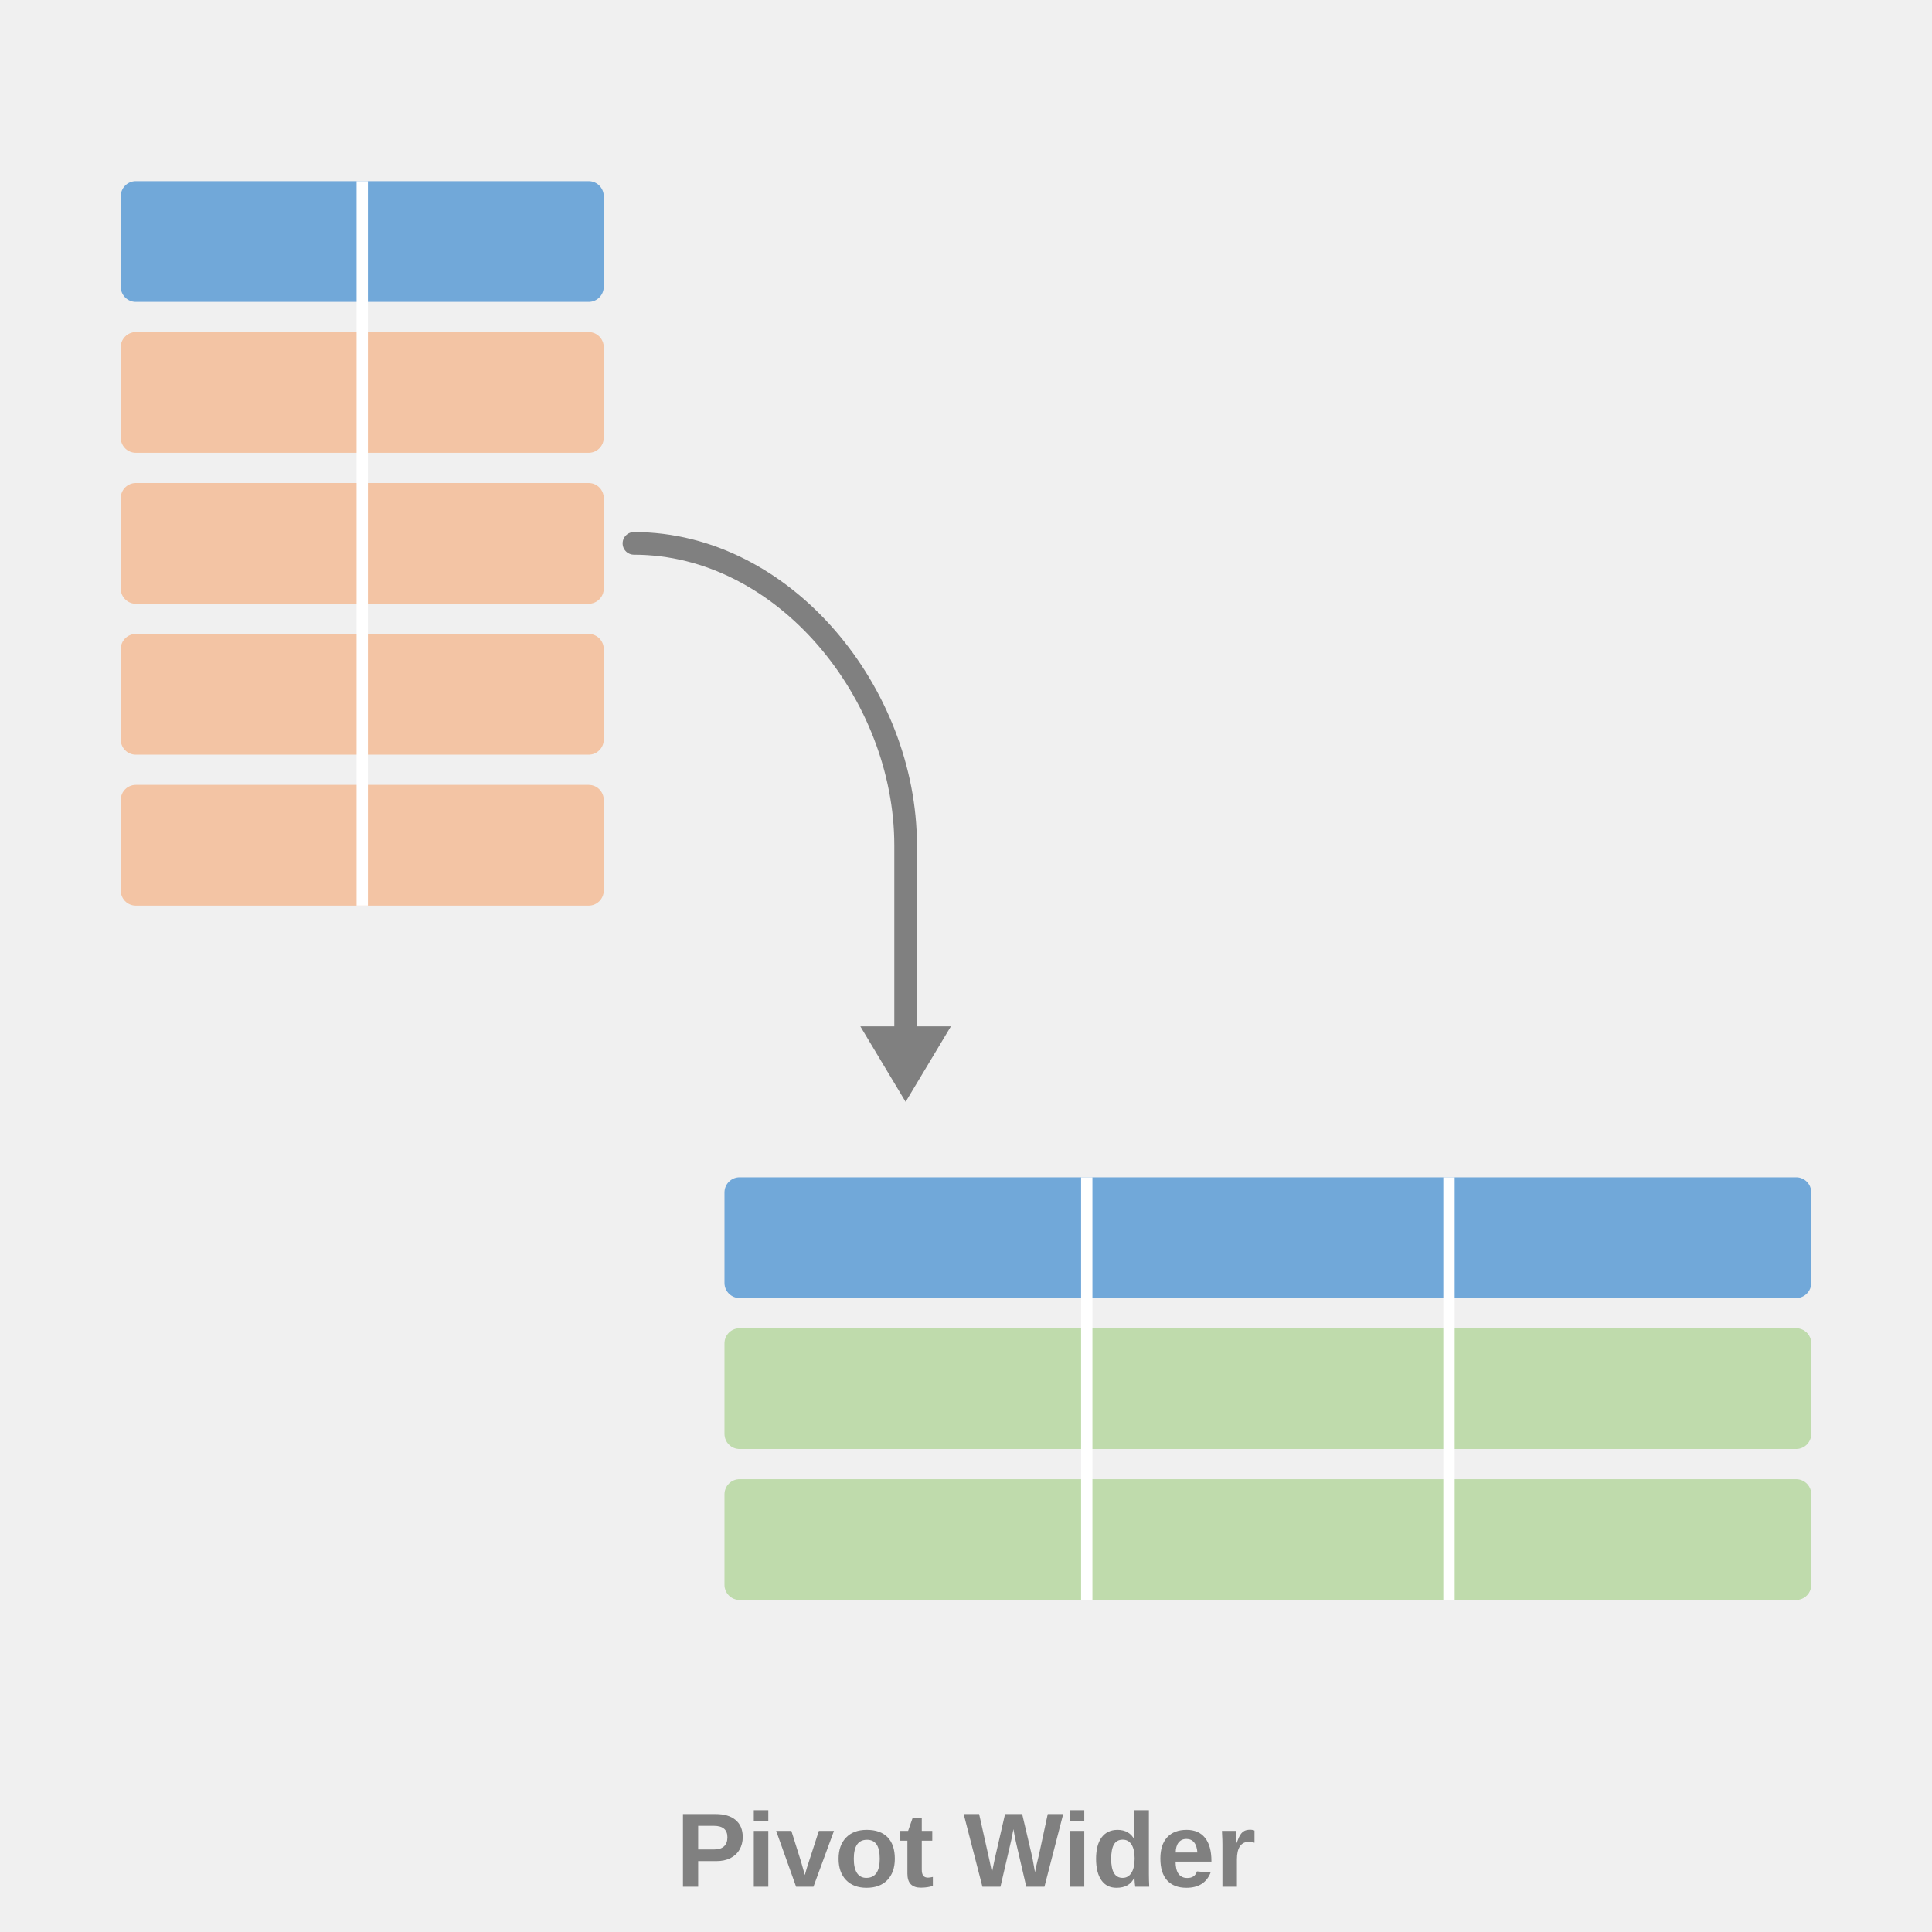
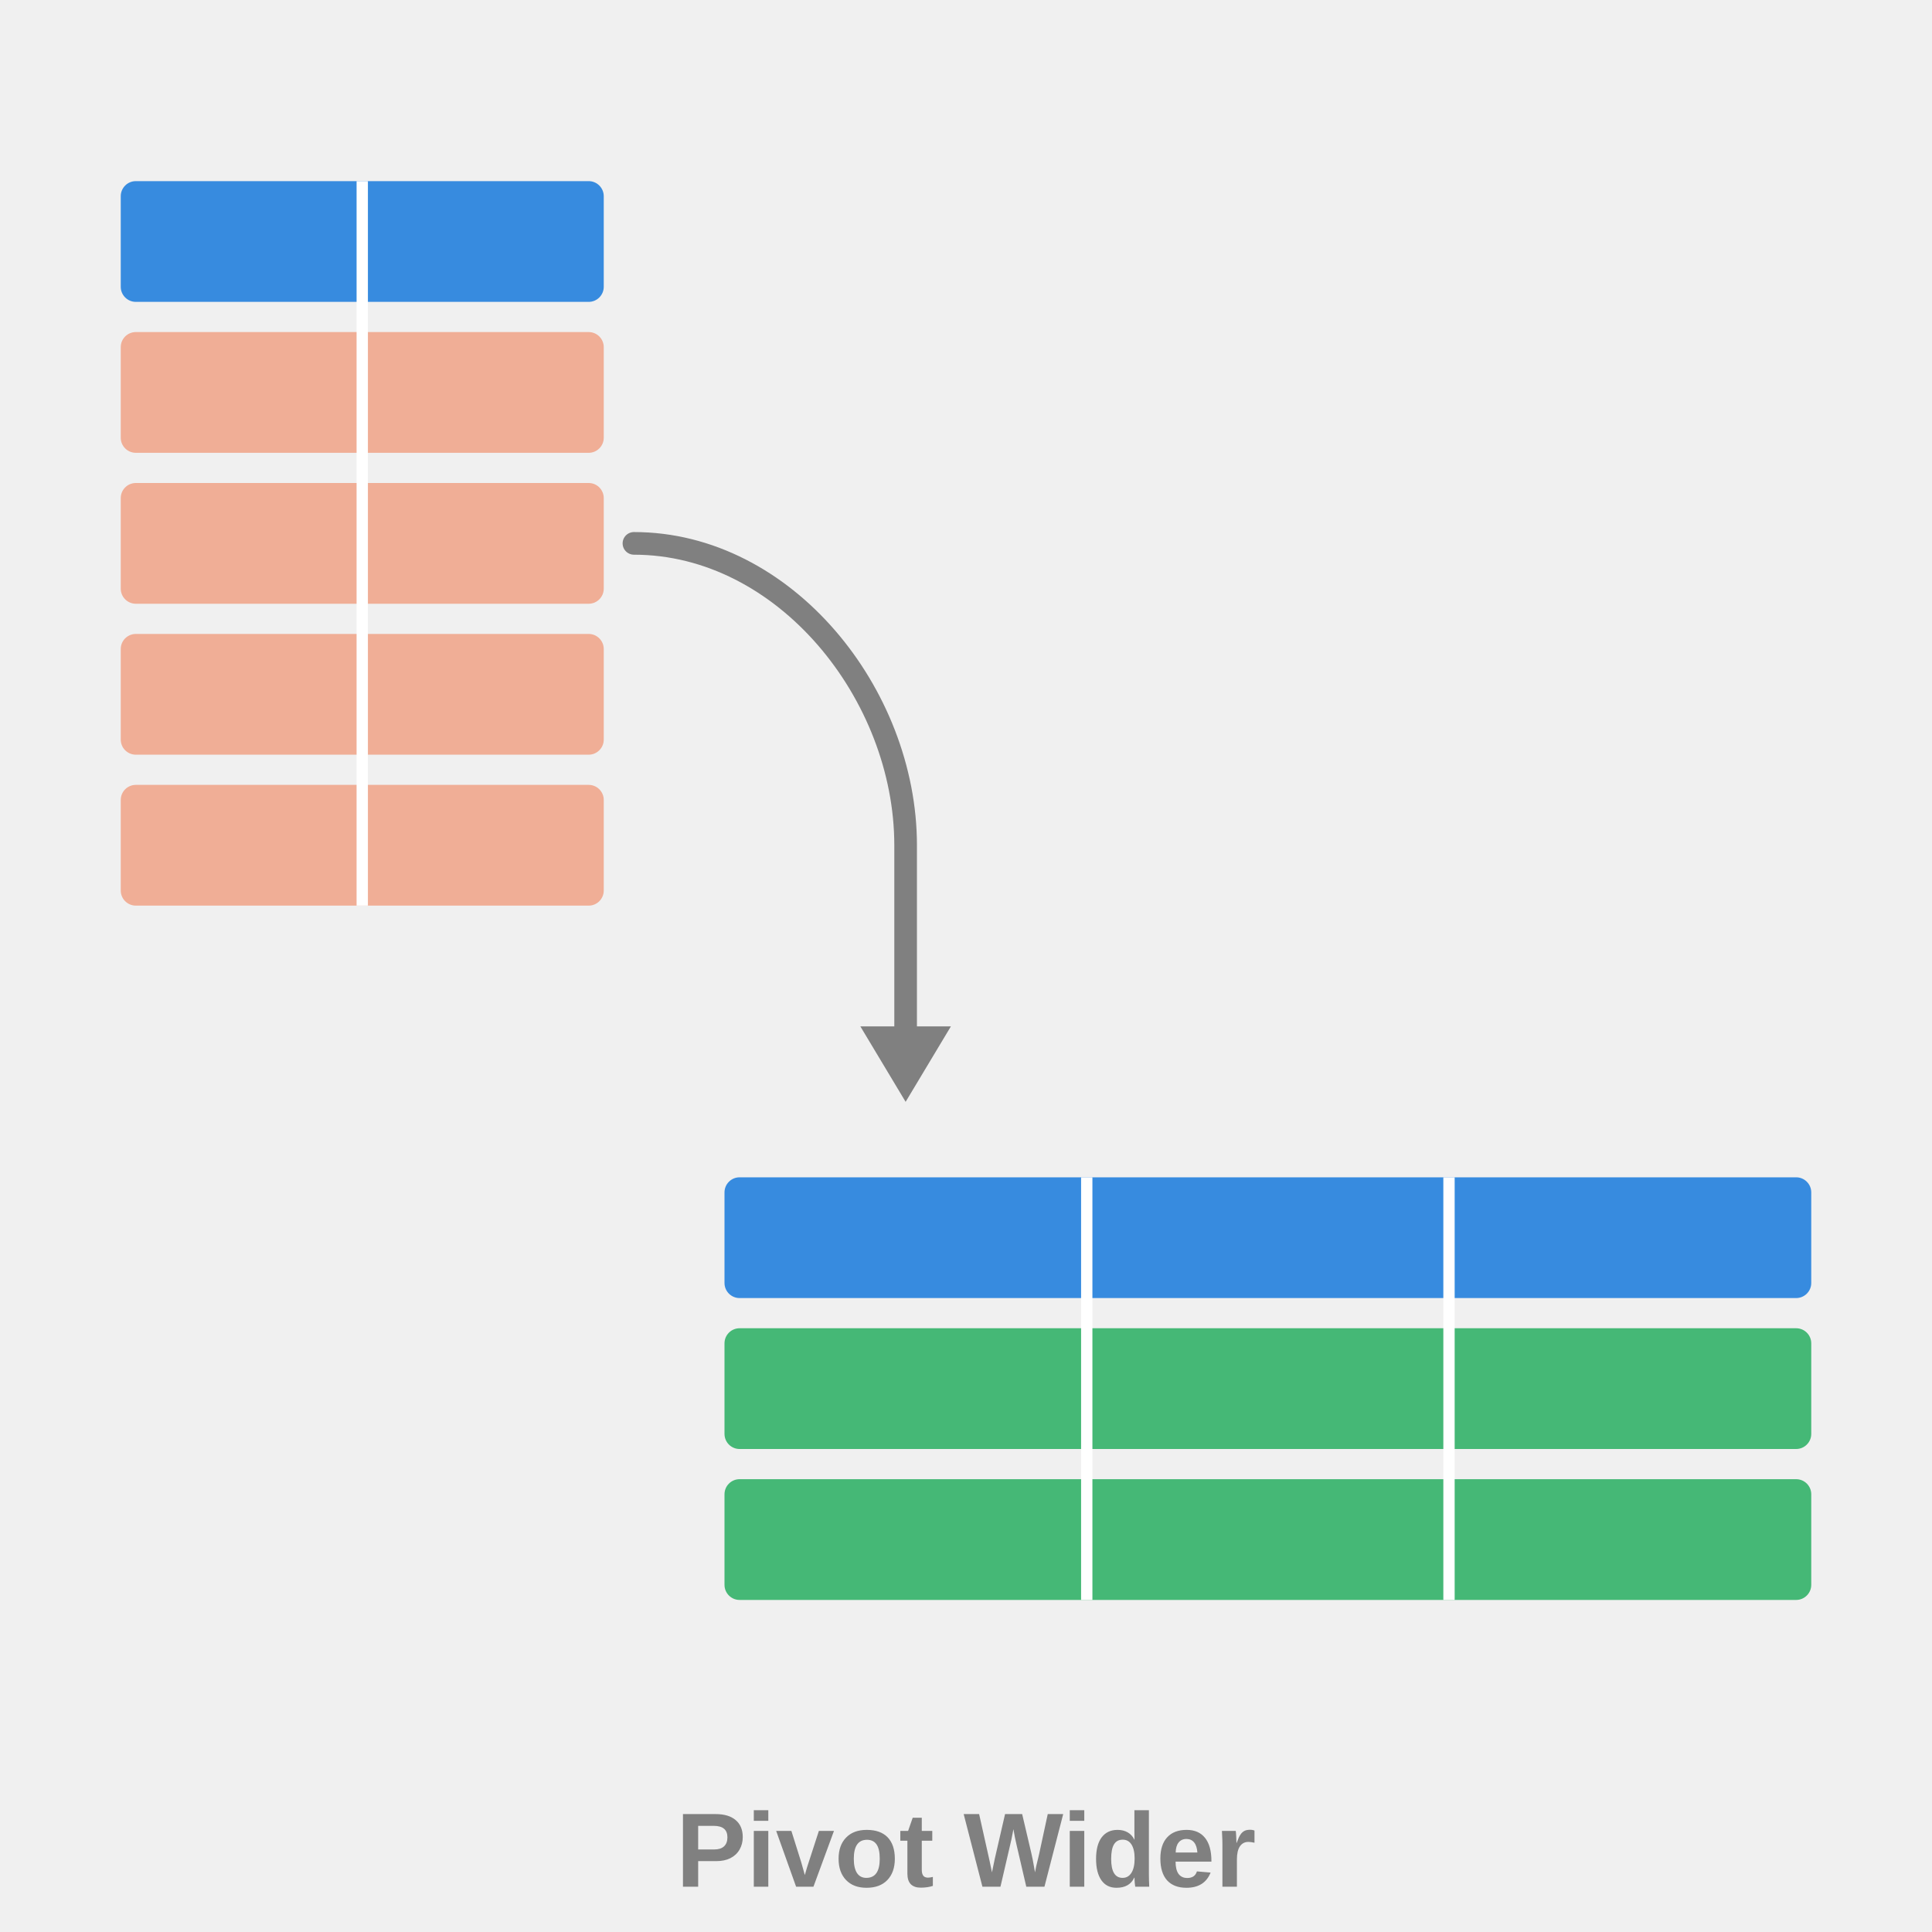
<svg xmlns="http://www.w3.org/2000/svg" viewBox="0 0 256 256" width="256" height="256">
-   <rect x="16" y="24" width="64" height="16" rx="2" fill="#5B9BD5" opacity="0.85" />
-   <rect x="16" y="44" width="64" height="16" rx="2" fill="#F4B183" opacity="0.7" />
-   <rect x="16" y="64" width="64" height="16" rx="2" fill="#F4B183" opacity="0.7" />
-   <rect x="16" y="84" width="64" height="16" rx="2" fill="#F4B183" opacity="0.7" />
-   <rect x="16" y="104" width="64" height="16" rx="2" fill="#F4B183" opacity="0.7" />
+   <rect x="16" y="24" width="64" height="16" rx="2" fill="#2E86DE" opacity="0.95" />
+   <rect x="16" y="44" width="64" height="16" rx="2" fill="#F0A68C" opacity="0.9" />
+   <rect x="16" y="64" width="64" height="16" rx="2" fill="#F0A68C" opacity="0.9" />
+   <rect x="16" y="84" width="64" height="16" rx="2" fill="#F0A68C" opacity="0.9" />
+   <rect x="16" y="104" width="64" height="16" rx="2" fill="#F0A68C" opacity="0.9" />
  <line x1="48" y1="24" x2="48" y2="120" stroke="white" stroke-width="1.5" />
  <path d="M 84 72 C 104 72, 120 92, 120 112 L 120 140" fill="none" stroke="#808080" stroke-width="3" stroke-linecap="round" />
  <polygon points="120,146 114,136 126,136" fill="#808080" />
-   <rect x="96" y="156" width="144" height="16" rx="2" fill="#5B9BD5" opacity="0.85" />
-   <rect x="96" y="176" width="144" height="16" rx="2" fill="#A9D18E" opacity="0.7" />
-   <rect x="96" y="196" width="144" height="16" rx="2" fill="#A9D18E" opacity="0.7" />
+   <rect x="96" y="156" width="144" height="16" rx="2" fill="#2E86DE" opacity="0.95" />
+   <rect x="96" y="176" width="144" height="16" rx="2" fill="#27AE60" opacity="0.85" />
+   <rect x="96" y="196" width="144" height="16" rx="2" fill="#27AE60" opacity="0.85" />
  <line x1="144" y1="156" x2="144" y2="212" stroke="white" stroke-width="1.5" />
  <line x1="192" y1="156" x2="192" y2="212" stroke="white" stroke-width="1.5" />
  <text x="128" y="250" font-family="Segoe UI,Arial,sans-serif" font-size="14" fill="#808080" text-anchor="middle" font-weight="600">Pivot Wider</text>
</svg>
